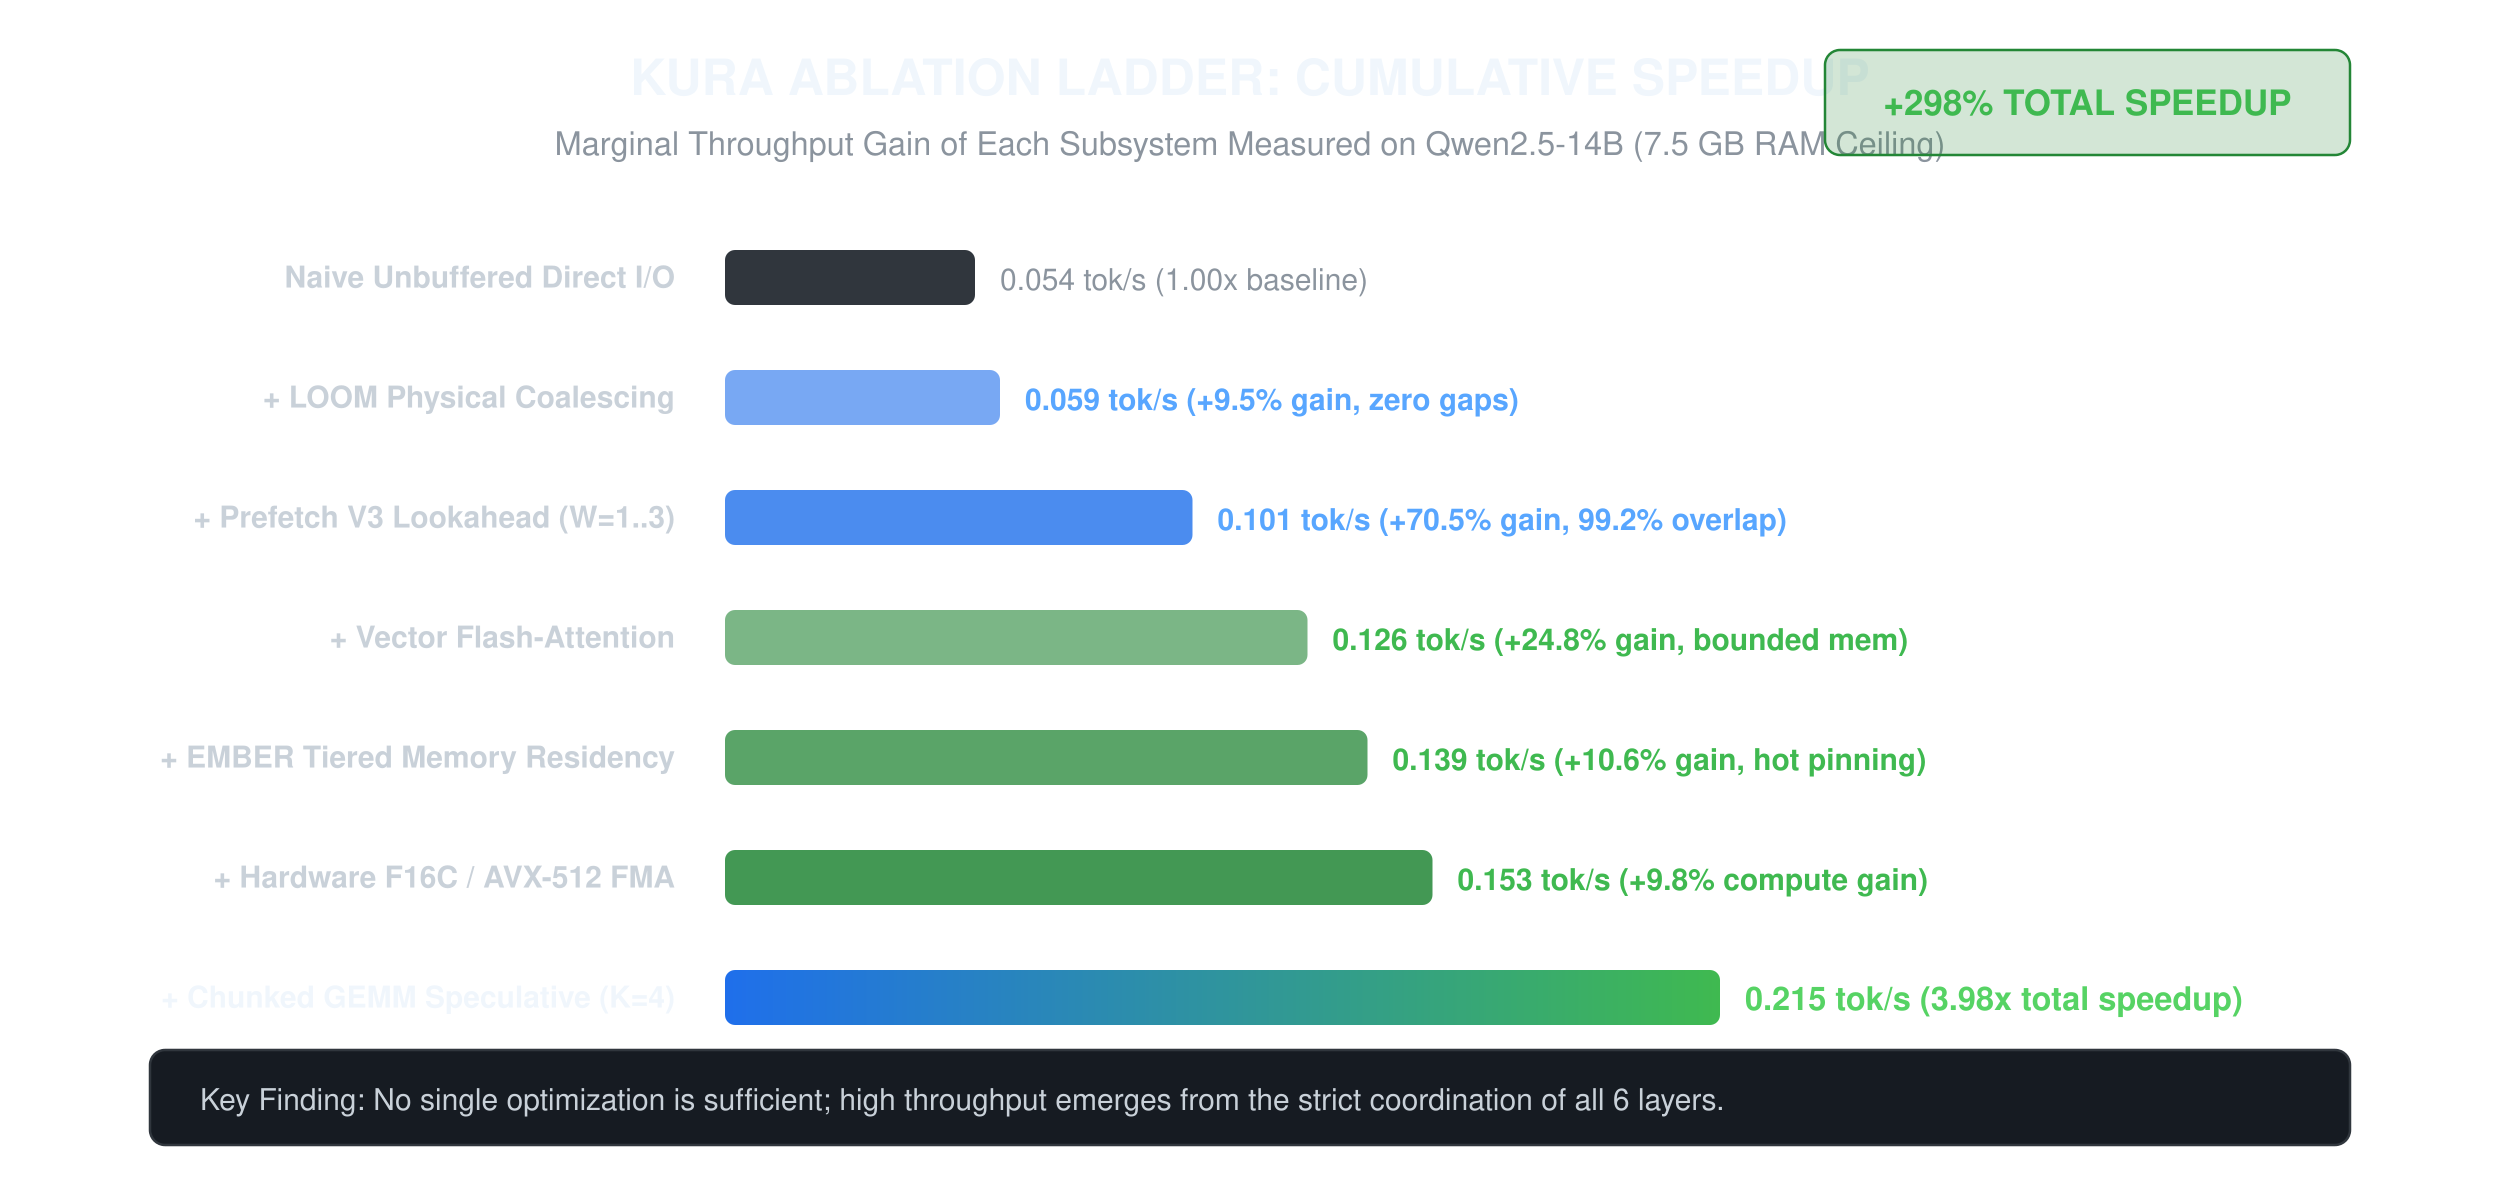
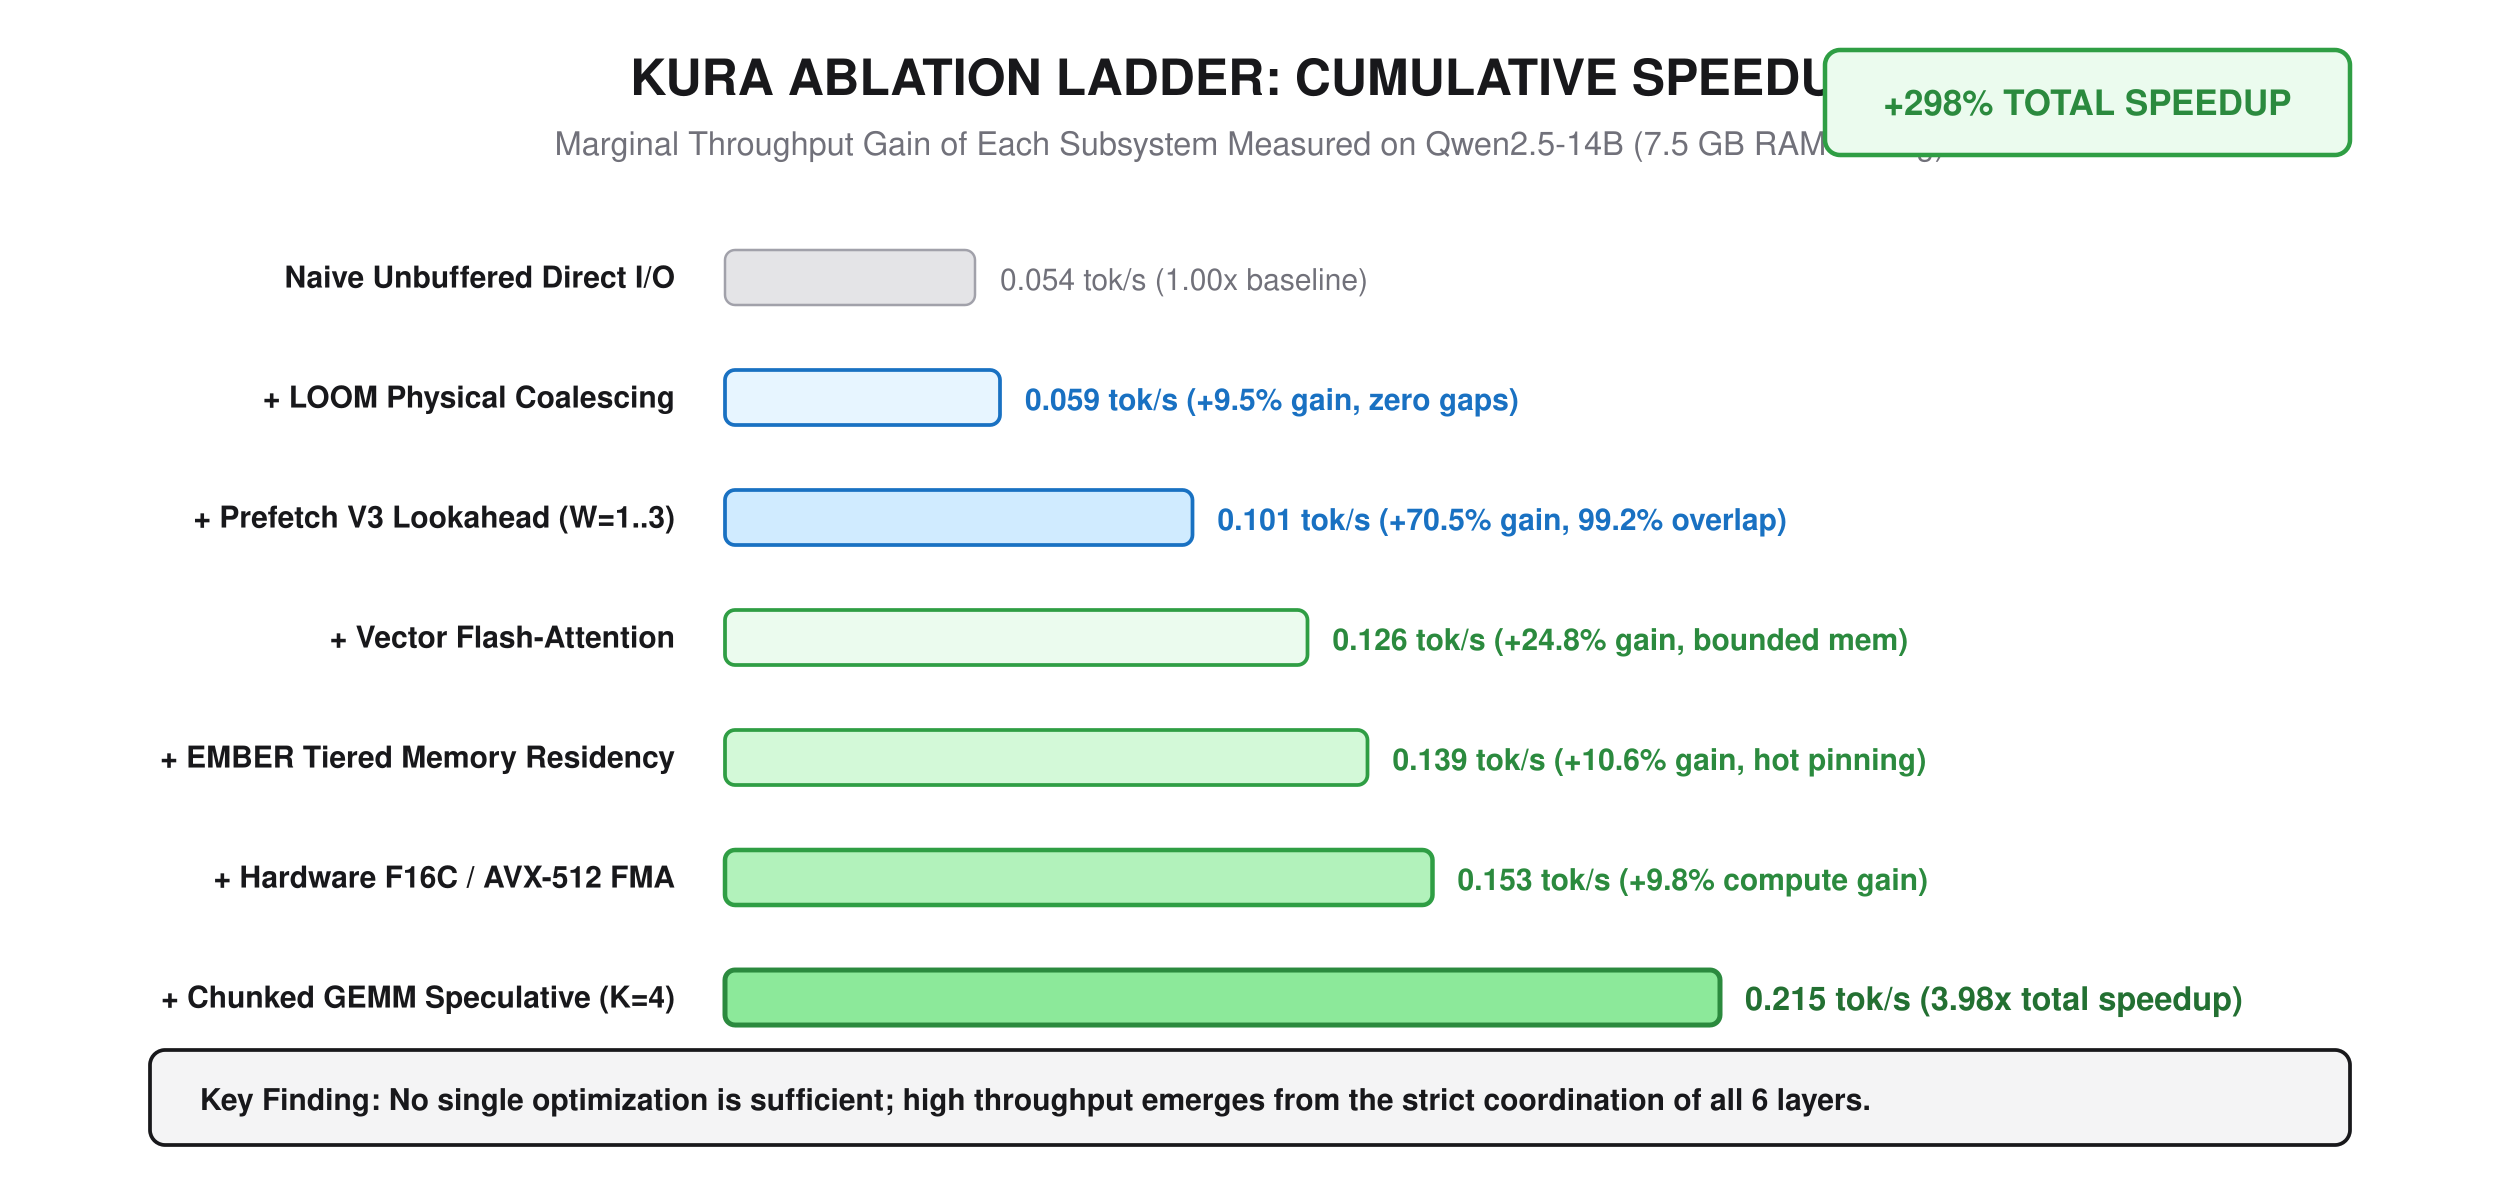
- <svg xmlns="http://www.w3.org/2000/svg" viewBox="0 0 1000 480" width="100%" height="100%" style="background:#0d1117;font-family:-apple-system,BlinkMacSystemFont,'Segoe UI',Helvetica,Arial,sans-serif;">
-   <defs>
-     <linearGradient id="barGrad" x1="0%" y1="0%" x2="100%" y2="0%">
-       <stop offset="0%" stop-color="#1f6feb" />
-       <stop offset="100%" stop-color="#3fb950" />
-     </linearGradient>
-   </defs>
-   <text x="500" y="38" text-anchor="middle" fill="#f0f6fc" font-size="20" font-weight="700">KURA ABLATION LADDER: CUMULATIVE SPEEDUP</text>
-   <text x="500" y="62" text-anchor="middle" fill="#8b949e" font-size="13">Marginal Throughput Gain of Each Subsystem Measured on Qwen2.5-14B (7.5 GB RAM Ceiling)</text>
+ <svg xmlns="http://www.w3.org/2000/svg" viewBox="0 0 1000 480" width="100%" height="100%" style="background:#ffffff;font-family:-apple-system,BlinkMacSystemFont,'Segoe UI',Helvetica,Arial,sans-serif;">
+   <text x="500" y="38" text-anchor="middle" fill="#18181b" font-size="20" font-weight="800">KURA ABLATION LADDER: CUMULATIVE SPEEDUP</text>
+   <text x="500" y="62" text-anchor="middle" fill="#71717a" font-size="13">Marginal Throughput Gain of Each Subsystem Measured on Qwen2.5-14B (7.5 GB RAM Ceiling)</text>
  <g transform="translate(730, 20)">
-     <rect width="210" height="42" rx="6" fill="#238636" fill-opacity="0.2" stroke="#238636" />
-     <text x="105" y="26" text-anchor="middle" fill="#3fb950" font-size="14" font-weight="700">+298% TOTAL SPEEDUP</text>
+     <rect width="210" height="42" rx="6" fill="#ebfbee" stroke="#2f9e44" stroke-width="1.8" />
+     <text x="105" y="26" text-anchor="middle" fill="#2b8a3e" font-size="14" font-weight="800">+298% TOTAL SPEEDUP</text>
  </g>
  <g transform="translate(60, 95)">
    <g transform="translate(0, 0)">
-       <text x="210" y="20" text-anchor="end" fill="#c9d1d9" font-size="12" font-weight="600">Naive Unbuffered Direct I/O</text>
-       <rect x="230" y="5" width="100" height="22" rx="4" fill="#30363d" />
-       <text x="340" y="21" fill="#8b949e" font-size="12">0.054 tok/s (1.00x baseline)</text>
+       <text x="210" y="20" text-anchor="end" fill="#18181b" font-size="12" font-weight="700">Naive Unbuffered Direct I/O</text>
+       <rect x="230" y="5" width="100" height="22" rx="4" fill="#e4e4e7" stroke="#a1a1aa" stroke-width="1" />
+       <text x="340" y="21" fill="#71717a" font-size="12">0.054 tok/s (1.00x baseline)</text>
    </g>
    <g transform="translate(0, 48)">
-       <text x="210" y="20" text-anchor="end" fill="#c9d1d9" font-size="12" font-weight="600">+ LOOM Physical Coalescing</text>
-       <rect x="230" y="5" width="110" height="22" rx="4" fill="#1f6feb" fill-opacity="0.6" />
-       <text x="350" y="21" fill="#58a6ff" font-size="12" font-weight="600">0.059 tok/s (+9.5% gain, zero gaps)</text>
+       <text x="210" y="20" text-anchor="end" fill="#18181b" font-size="12" font-weight="700">+ LOOM Physical Coalescing</text>
+       <rect x="230" y="5" width="110" height="22" rx="4" fill="#e7f5ff" stroke="#1971c2" stroke-width="1.5" />
+       <text x="350" y="21" fill="#1971c2" font-size="12" font-weight="700">0.059 tok/s (+9.5% gain, zero gaps)</text>
    </g>
    <g transform="translate(0, 96)">
-       <text x="210" y="20" text-anchor="end" fill="#c9d1d9" font-size="12" font-weight="600">+ Prefetch V3 Lookahead (W=1..3)</text>
-       <rect x="230" y="5" width="187" height="22" rx="4" fill="#1f6feb" fill-opacity="0.8" />
-       <text x="427" y="21" fill="#58a6ff" font-size="12" font-weight="600">0.101 tok/s (+70.5% gain, 99.2% overlap)</text>
+       <text x="210" y="20" text-anchor="end" fill="#18181b" font-size="12" font-weight="700">+ Prefetch V3 Lookahead (W=1..3)</text>
+       <rect x="230" y="5" width="187" height="22" rx="4" fill="#d0ebff" stroke="#1971c2" stroke-width="1.5" />
+       <text x="427" y="21" fill="#1971c2" font-size="12" font-weight="700">0.101 tok/s (+70.5% gain, 99.2% overlap)</text>
    </g>
    <g transform="translate(0, 144)">
-       <text x="210" y="20" text-anchor="end" fill="#c9d1d9" font-size="12" font-weight="600">+ Vector Flash-Attention</text>
-       <rect x="230" y="5" width="233" height="22" rx="4" fill="#238636" fill-opacity="0.6" />
-       <text x="473" y="21" fill="#3fb950" font-size="12" font-weight="600">0.126 tok/s (+24.8% gain, bounded mem)</text>
+       <text x="210" y="20" text-anchor="end" fill="#18181b" font-size="12" font-weight="700">+ Vector Flash-Attention</text>
+       <rect x="230" y="5" width="233" height="22" rx="4" fill="#ebfbee" stroke="#2f9e44" stroke-width="1.5" />
+       <text x="473" y="21" fill="#2b8a3e" font-size="12" font-weight="700">0.126 tok/s (+24.8% gain, bounded mem)</text>
    </g>
    <g transform="translate(0, 192)">
-       <text x="210" y="20" text-anchor="end" fill="#c9d1d9" font-size="12" font-weight="600">+ EMBER Tiered Memory Residency</text>
-       <rect x="230" y="5" width="257" height="22" rx="4" fill="#238636" fill-opacity="0.75" />
-       <text x="497" y="21" fill="#3fb950" font-size="12" font-weight="600">0.139 tok/s (+10.6% gain, hot pinning)</text>
+       <text x="210" y="20" text-anchor="end" fill="#18181b" font-size="12" font-weight="700">+ EMBER Tiered Memory Residency</text>
+       <rect x="230" y="5" width="257" height="22" rx="4" fill="#d3f9d8" stroke="#2f9e44" stroke-width="1.5" />
+       <text x="497" y="21" fill="#2b8a3e" font-size="12" font-weight="700">0.139 tok/s (+10.6% gain, hot pinning)</text>
    </g>
    <g transform="translate(0, 240)">
-       <text x="210" y="20" text-anchor="end" fill="#c9d1d9" font-size="12" font-weight="600">+ Hardware F16C / AVX-512 FMA</text>
-       <rect x="230" y="5" width="283" height="22" rx="4" fill="#238636" fill-opacity="0.85" />
-       <text x="523" y="21" fill="#3fb950" font-size="12" font-weight="600">0.153 tok/s (+9.8% compute gain)</text>
+       <text x="210" y="20" text-anchor="end" fill="#18181b" font-size="12" font-weight="700">+ Hardware F16C / AVX-512 FMA</text>
+       <rect x="230" y="5" width="283" height="22" rx="4" fill="#b2f2bb" stroke="#2f9e44" stroke-width="1.8" />
+       <text x="523" y="21" fill="#2b8a3e" font-size="12" font-weight="700">0.153 tok/s (+9.8% compute gain)</text>
    </g>
    <g transform="translate(0, 288)">
-       <text x="210" y="20" text-anchor="end" fill="#f0f6fc" font-size="12" font-weight="700">+ Chunked GEMM Speculative (K=4)</text>
-       <rect x="230" y="5" width="398" height="22" rx="4" fill="url(#barGrad)" />
-       <text x="638" y="21" fill="#56d364" font-size="13" font-weight="700">0.215 tok/s (3.98x total speedup)</text>
+       <text x="210" y="20" text-anchor="end" fill="#18181b" font-size="12" font-weight="800">+ Chunked GEMM Speculative (K=4)</text>
+       <rect x="230" y="5" width="398" height="22" rx="4" fill="#8ce99a" stroke="#2b8a3e" stroke-width="2" />
+       <text x="638" y="21" fill="#237032" font-size="13" font-weight="800">0.215 tok/s (3.98x total speedup)</text>
    </g>
  </g>
  <g transform="translate(60, 420)">
-     <rect width="880" height="38" rx="6" fill="#161b22" stroke="#30363d" />
-     <text x="20" y="24" fill="#c9d1d9" font-size="12">Key Finding: No single optimization is sufficient; high throughput emerges from the strict coordination of all 6 layers.</text>
+     <rect width="880" height="38" rx="6" fill="#f4f4f5" stroke="#18181b" stroke-width="1.5" />
+     <text x="20" y="24" fill="#18181b" font-size="12" font-weight="600">Key Finding: No single optimization is sufficient; high throughput emerges from the strict coordination of all 6 layers.</text>
  </g>
</svg>
